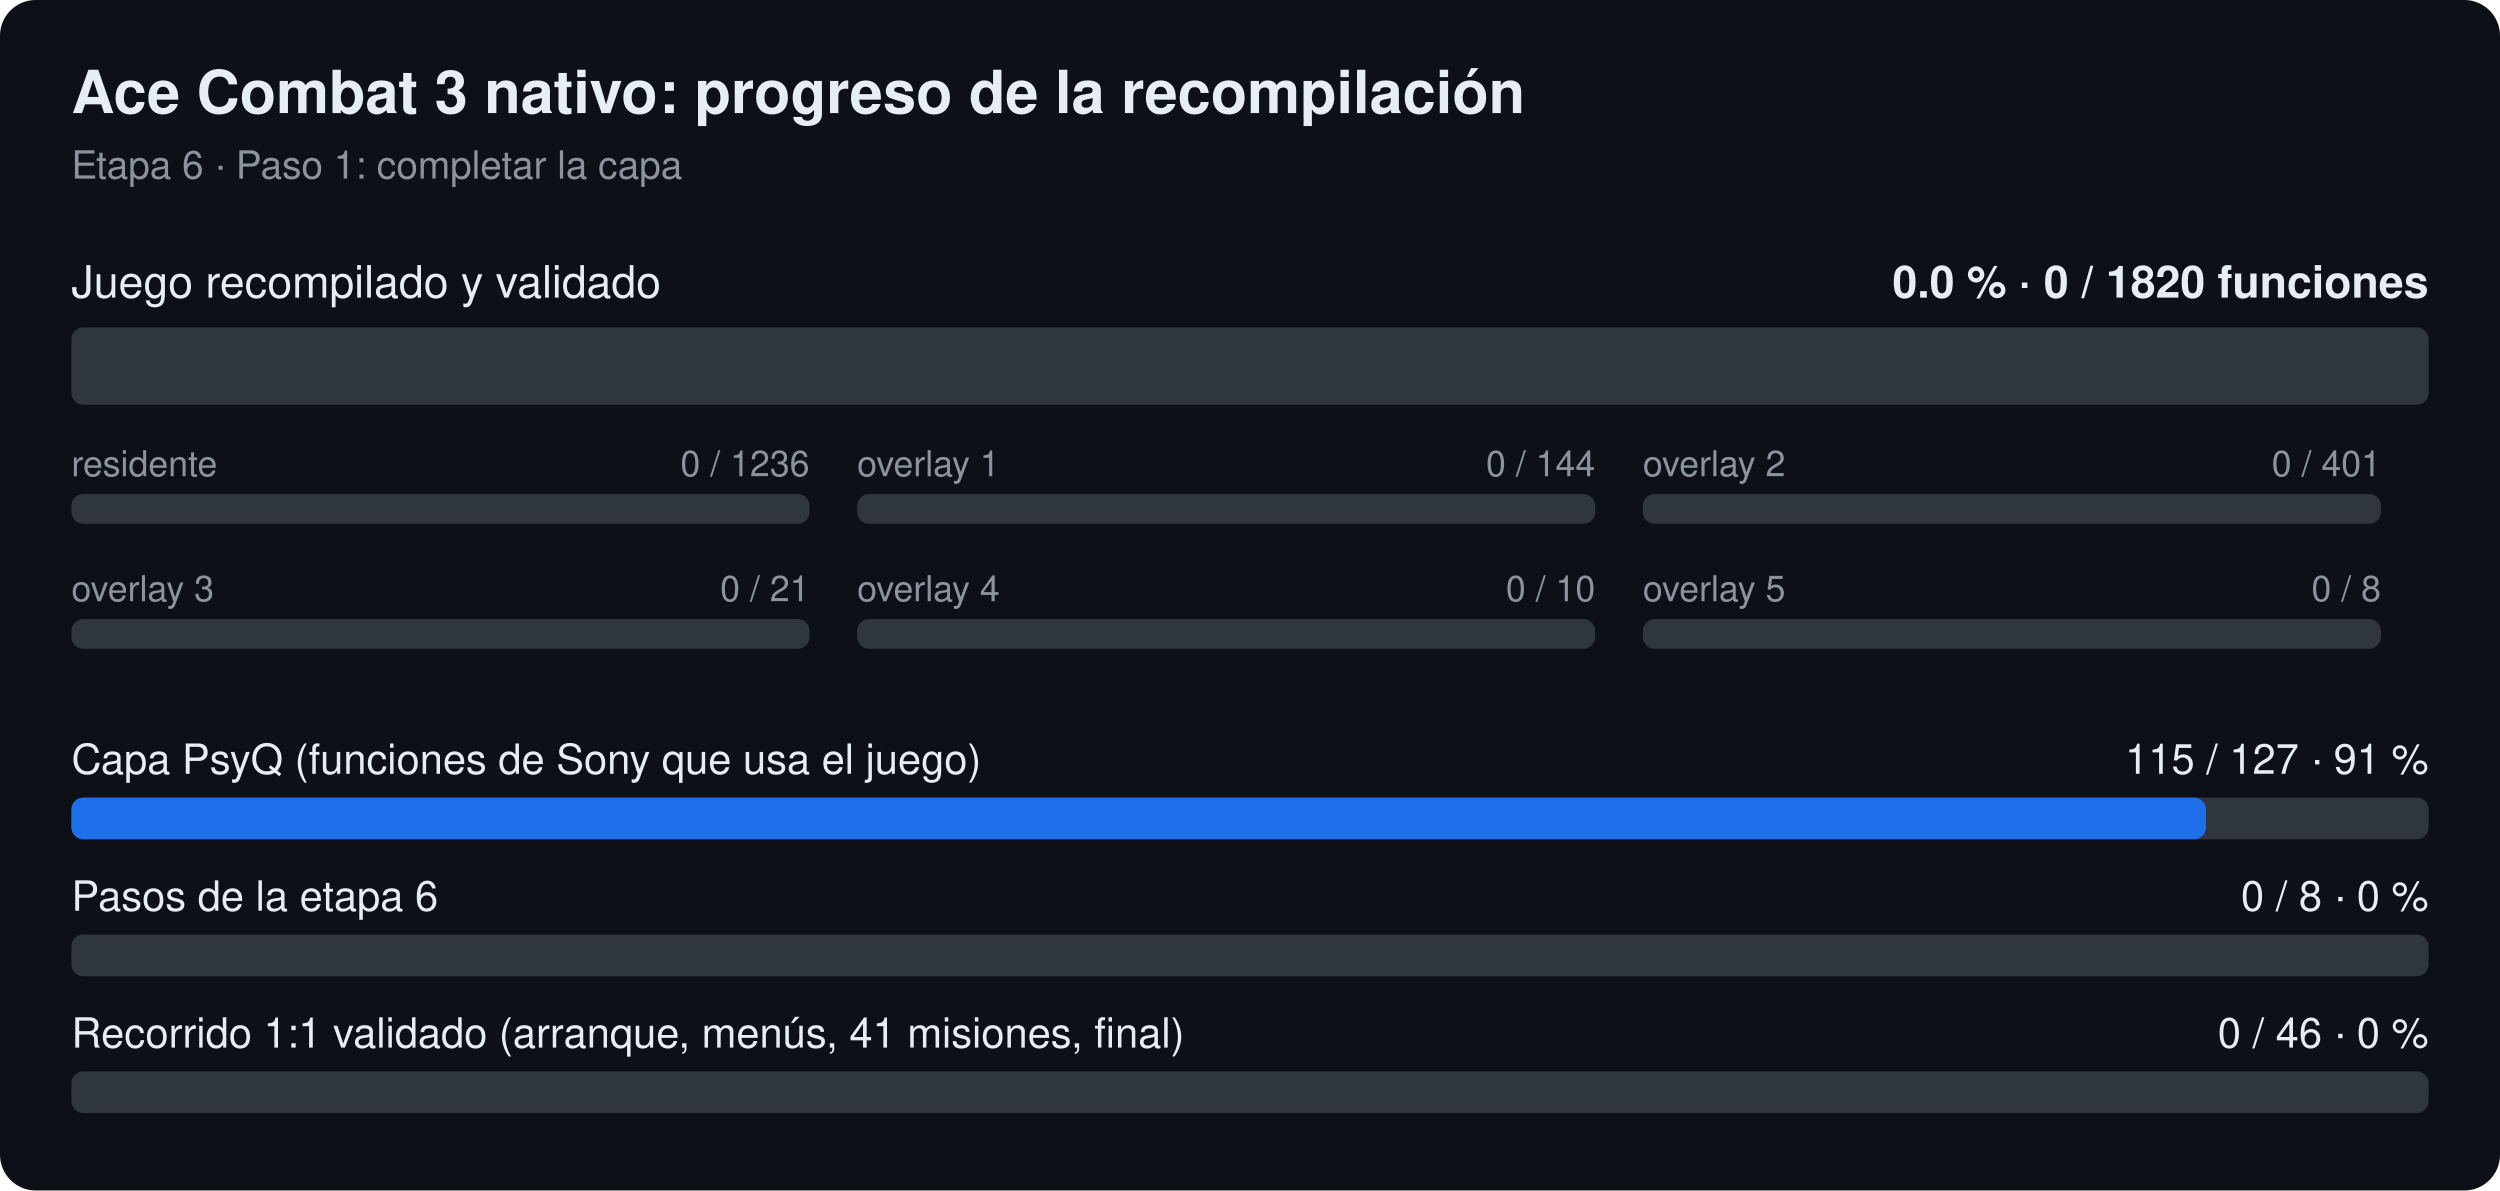
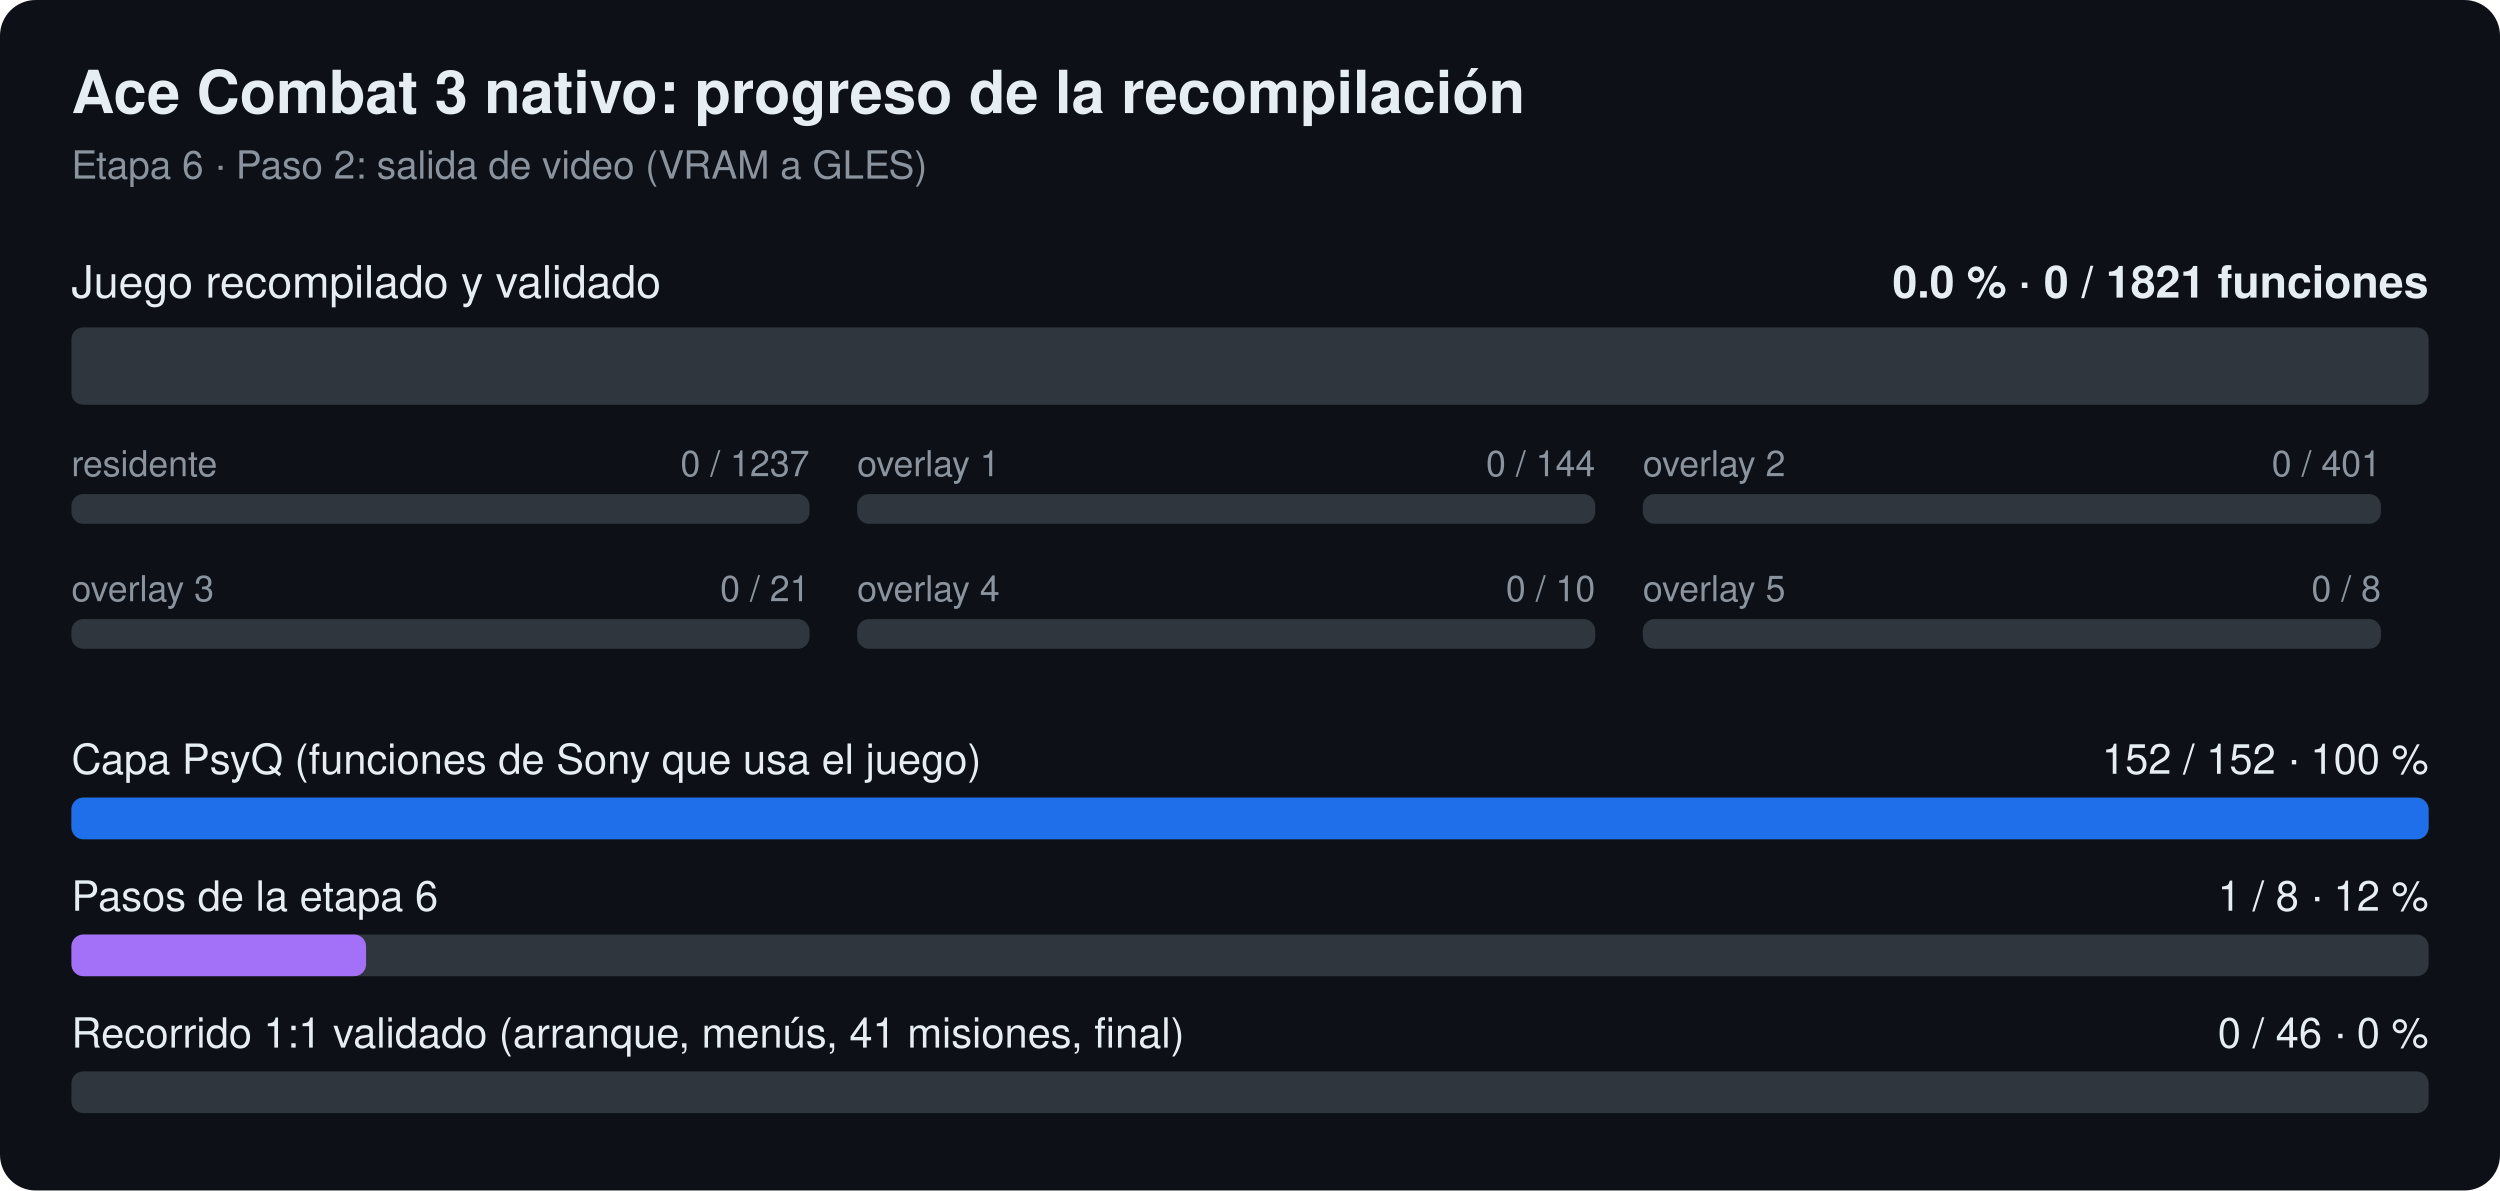
<svg xmlns="http://www.w3.org/2000/svg" width="840" height="400" viewBox="0 0 840 400" font-family="Segoe UI, Helvetica, Arial, sans-serif">
  <rect width="840" height="400" rx="12" fill="#0d1117" />
  <text x="24" y="38" fill="#e6edf3" font-size="20" font-weight="600">Ace Combat 3 nativo: progreso de la recompilación</text>
-   <text x="24" y="60" fill="#8b949e" font-size="13">Etapa 6 · Paso 1: completar la capa</text>
+   <text x="24" y="60" fill="#8b949e" font-size="13">Etapa 6 · Paso 2: salida de video (VRAM a GLES)</text>
  <text x="24" y="100" fill="#e6edf3" font-size="15">Juego recompilado y validado</text>
-   <text x="816" y="100" fill="#e6edf3" font-size="15" text-anchor="end" font-weight="600">0.0 % · 0 / 1820 funciones</text>
+   <text x="816" y="100" fill="#e6edf3" font-size="15" text-anchor="end" font-weight="600">0.0 % · 0 / 1821 funciones</text>
  <rect x="24" y="110" width="792" height="26" rx="4" fill="#30363d" />
  <rect x="24" y="110" width="0.0" height="26" rx="4" fill="#2ea043" />
  <text x="24" y="160" fill="#8b949e" font-size="12">residente</text>
-   <text x="272" y="160" fill="#8b949e" font-size="12" text-anchor="end">0 / 1236</text>
+   <text x="272" y="160" fill="#8b949e" font-size="12" text-anchor="end">0 / 1237</text>
  <rect x="24" y="166" width="248" height="10" rx="4" fill="#30363d" />
  <rect x="24" y="166" width="0.0" height="10" rx="4" fill="#2ea043" />
  <text x="288" y="160" fill="#8b949e" font-size="12">overlay 1</text>
  <text x="536" y="160" fill="#8b949e" font-size="12" text-anchor="end">0 / 144</text>
  <rect x="288" y="166" width="248" height="10" rx="4" fill="#30363d" />
  <rect x="288" y="166" width="0.0" height="10" rx="4" fill="#2ea043" />
  <text x="552" y="160" fill="#8b949e" font-size="12">overlay 2</text>
  <text x="800" y="160" fill="#8b949e" font-size="12" text-anchor="end">0 / 401</text>
  <rect x="552" y="166" width="248" height="10" rx="4" fill="#30363d" />
  <rect x="552" y="166" width="0.0" height="10" rx="4" fill="#2ea043" />
  <text x="24" y="202" fill="#8b949e" font-size="12">overlay 3</text>
  <text x="272" y="202" fill="#8b949e" font-size="12" text-anchor="end">0 / 21</text>
  <rect x="24" y="208" width="248" height="10" rx="4" fill="#30363d" />
  <rect x="24" y="208" width="0.0" height="10" rx="4" fill="#2ea043" />
  <text x="288" y="202" fill="#8b949e" font-size="12">overlay 4</text>
  <text x="536" y="202" fill="#8b949e" font-size="12" text-anchor="end">0 / 10</text>
  <rect x="288" y="208" width="248" height="10" rx="4" fill="#30363d" />
  <rect x="288" y="208" width="0.0" height="10" rx="4" fill="#2ea043" />
  <text x="552" y="202" fill="#8b949e" font-size="12">overlay 5</text>
  <text x="800" y="202" fill="#8b949e" font-size="12" text-anchor="end">0 / 8</text>
  <rect x="552" y="208" width="248" height="10" rx="4" fill="#30363d" />
  <rect x="552" y="208" width="0.0" height="10" rx="4" fill="#2ea043" />
  <text x="24" y="260" fill="#e6edf3" font-size="14">Capa PsyQ (funciones de Sony que usa el juego)</text>
-   <text x="816" y="260" fill="#e6edf3" font-size="14" text-anchor="end">115 / 127 · 91 %</text>
+   <text x="816" y="260" fill="#e6edf3" font-size="14" text-anchor="end">152 / 152 · 100 %</text>
  <rect x="24" y="268" width="792" height="14" rx="4" fill="#30363d" />
-   <rect x="24" y="268" width="717.2" height="14" rx="4" fill="#1f6feb" />
+   <rect x="24" y="268" width="792.0" height="14" rx="4" fill="#1f6feb" />
  <text x="24" y="306" fill="#e6edf3" font-size="14">Pasos de la etapa 6</text>
-   <text x="816" y="306" fill="#e6edf3" font-size="14" text-anchor="end">0 / 8 · 0 %</text>
+   <text x="816" y="306" fill="#e6edf3" font-size="14" text-anchor="end">1 / 8 · 12 %</text>
  <rect x="24" y="314" width="792" height="14" rx="4" fill="#30363d" />
-   <rect x="24" y="314" width="0.0" height="14" rx="4" fill="#a371f7" />
+   <rect x="24" y="314" width="99.0" height="14" rx="4" fill="#a371f7" />
  <text x="24" y="352" fill="#e6edf3" font-size="14">Recorrido 1:1 validado (arranque, menús, 41 misiones, final)</text>
  <text x="816" y="352" fill="#e6edf3" font-size="14" text-anchor="end">0 / 46 · 0 %</text>
  <rect x="24" y="360" width="792" height="14" rx="4" fill="#30363d" />
  <rect x="24" y="360" width="0.0" height="14" rx="4" fill="#d29922" />
</svg>
